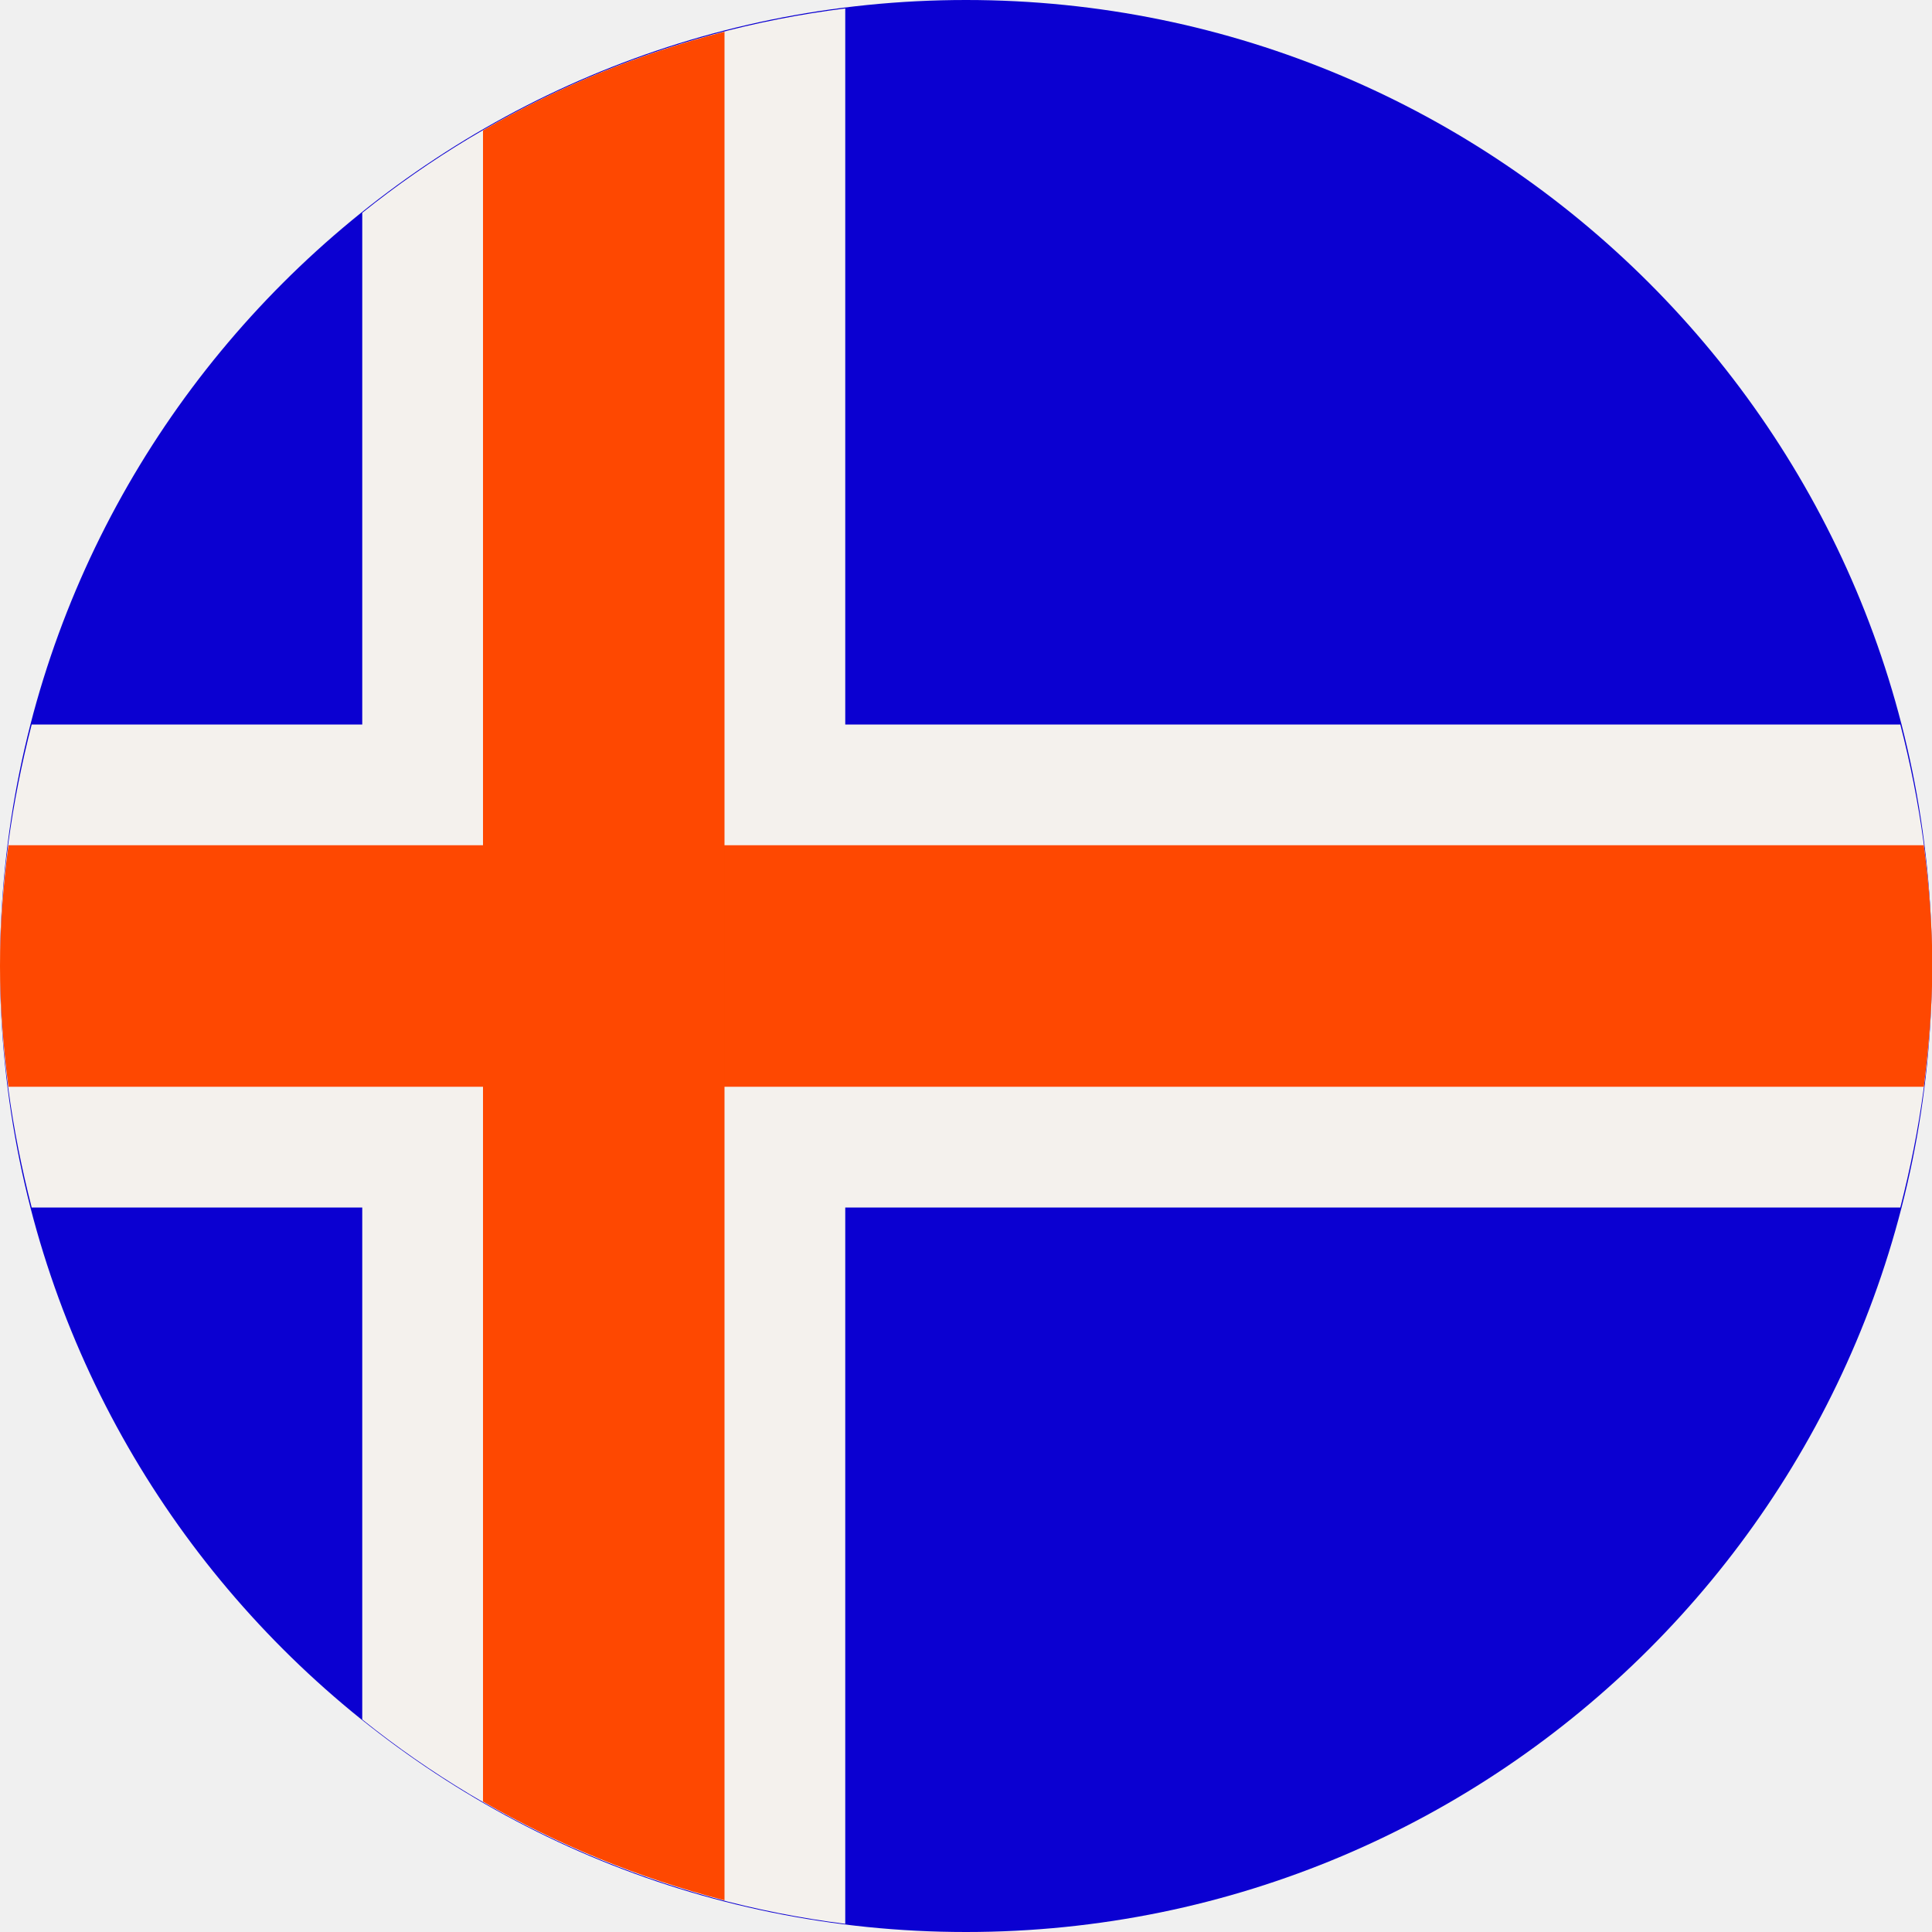
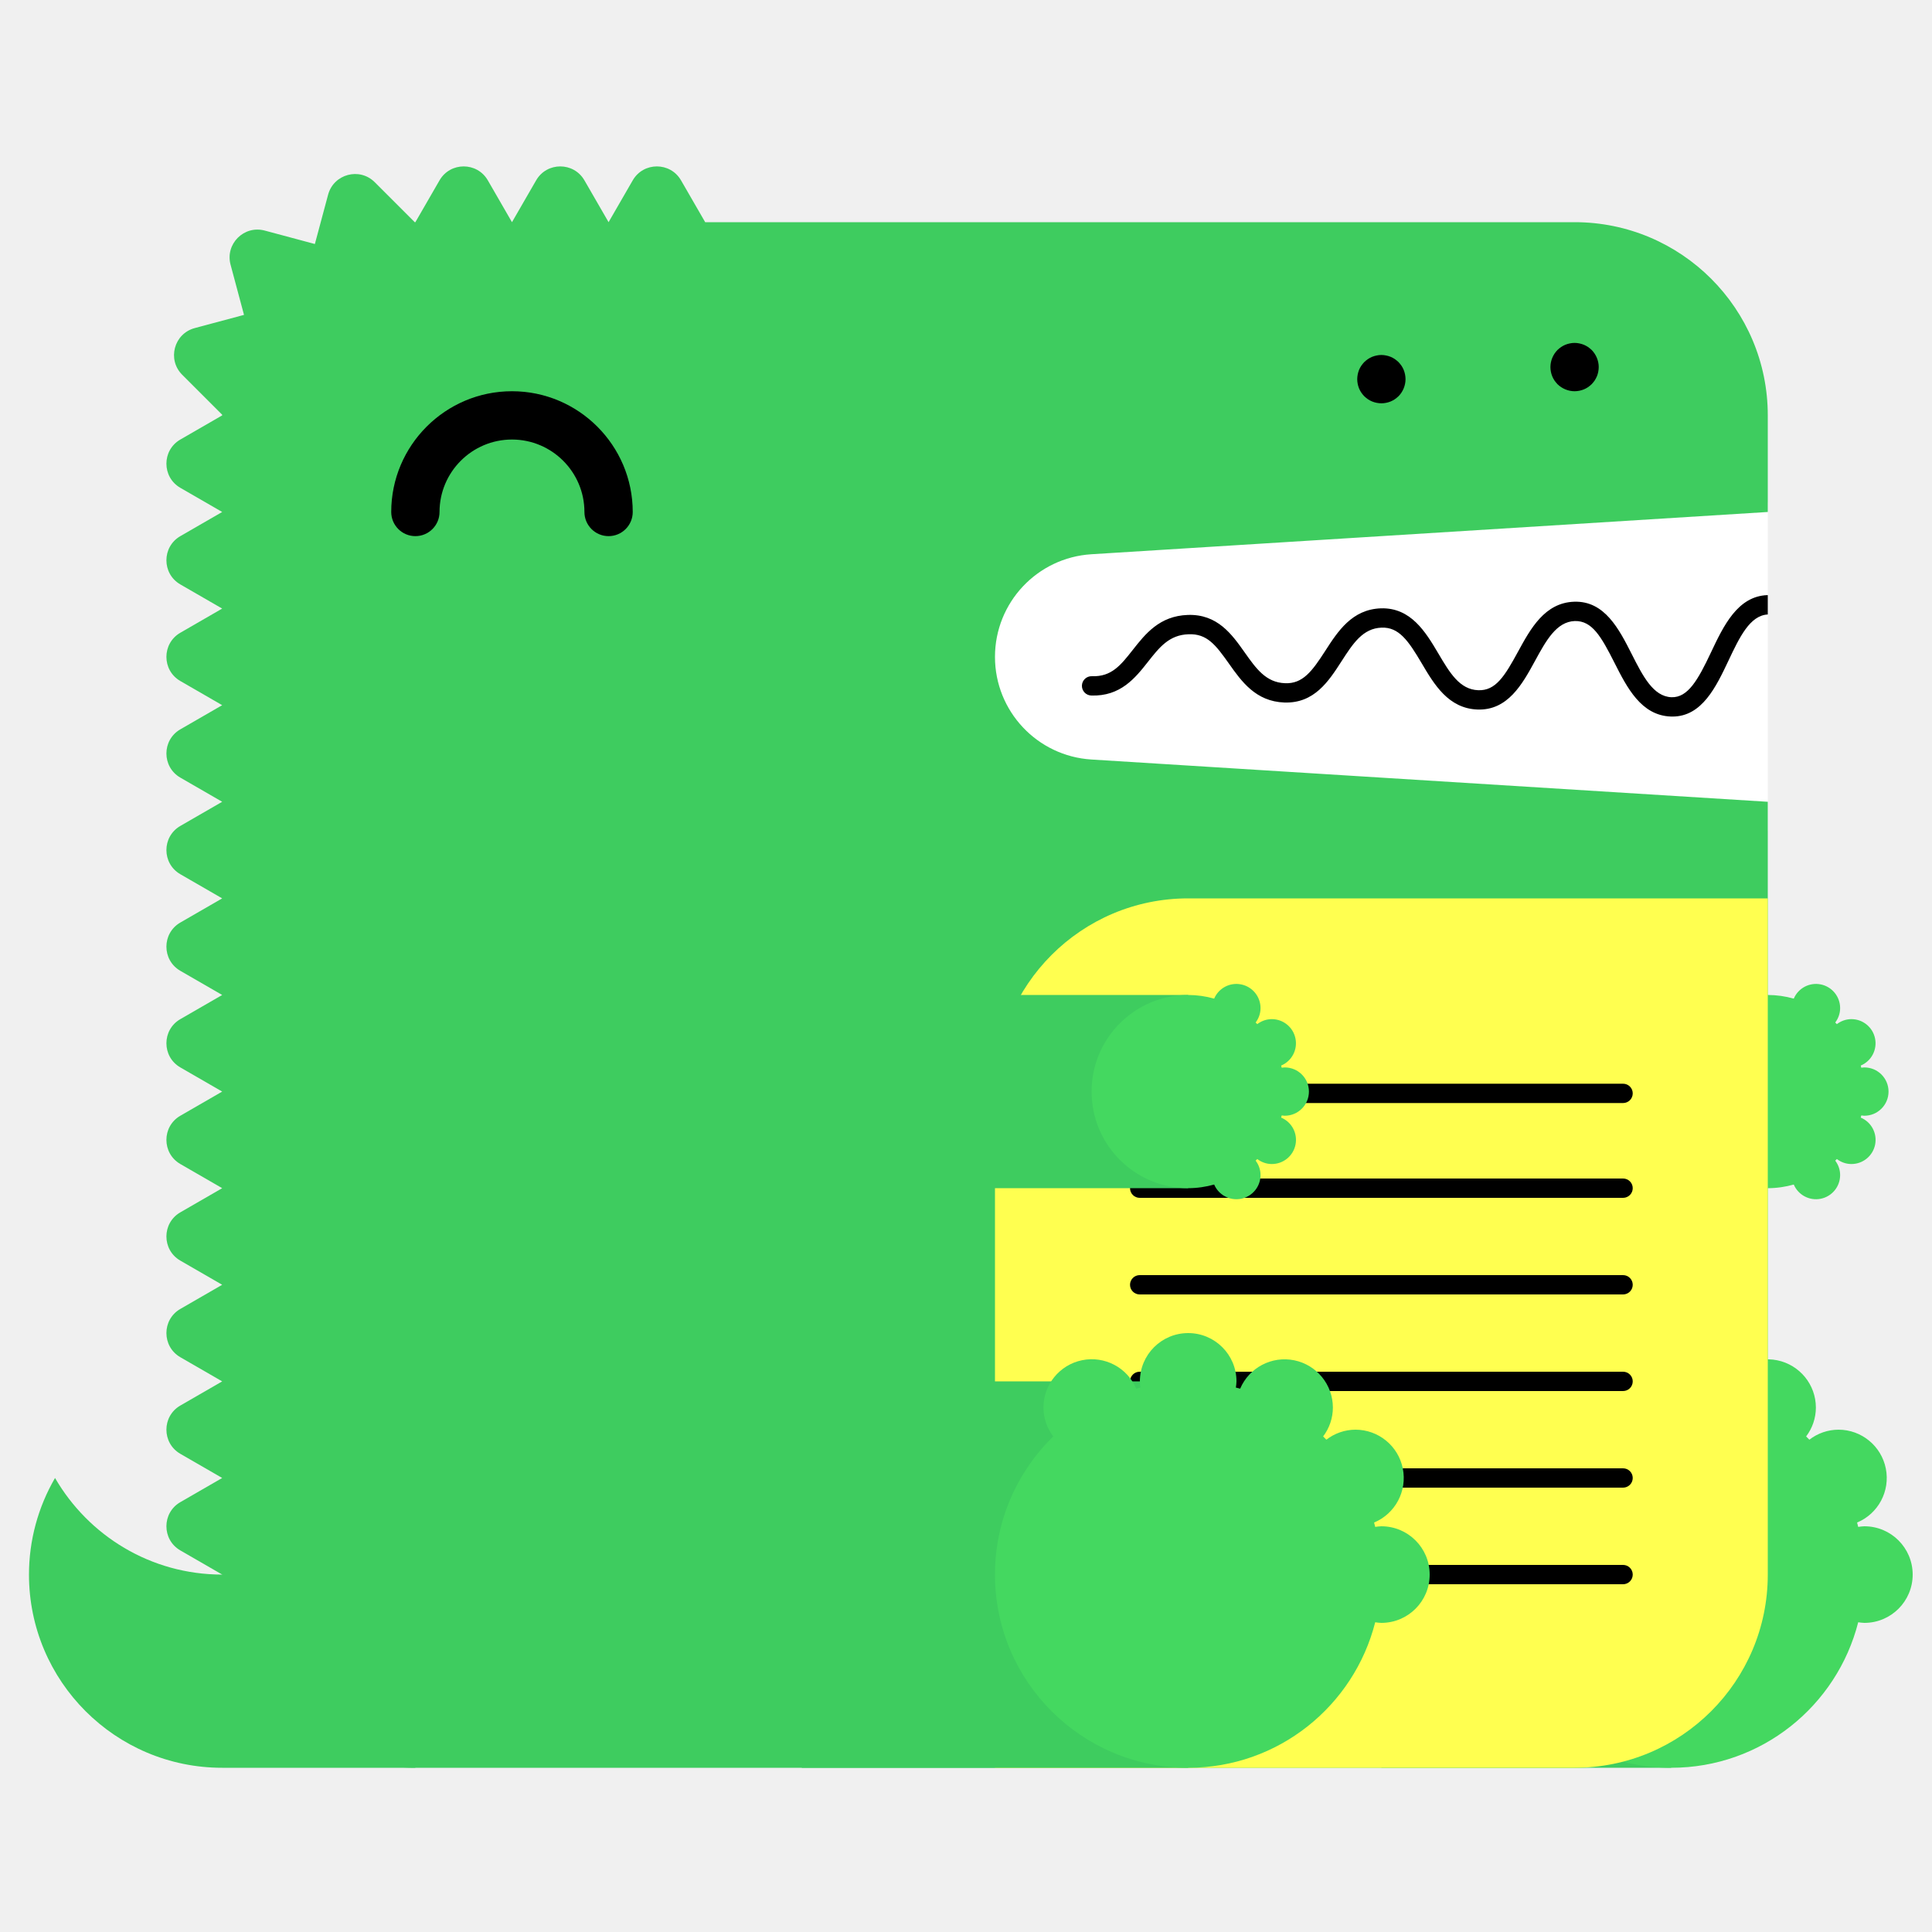
- <svg xmlns="http://www.w3.org/2000/svg" version="1.1" id="Layer_1" x="0px" y="0px" viewBox="0 0 64 64" style="enable-background:new 0 0 64 64;" xml:space="preserve">
-   <style type="text/css">
- 	.st0{fill:#0B00D1;}
- 	.st1{fill:#F4F1ED;}
- 	.st2{fill:#FE4801;}
- </style>
-   <g>
-     <circle class="st0" cx="32" cy="32" r="32" />
-     <path class="st1" d="M1.05,24C0.39,26.56,0,29.23,0,32s0.39,5.44,1.05,8h61.9c0.66-2.56,1.05-5.23,1.05-8s-0.39-5.44-1.05-8H1.05z" />
-     <path class="st1" d="M12,56.96c4.5,3.61,9.99,6.01,16,6.77V0.28c-6.01,0.75-11.5,3.16-16,6.77V56.96z" />
-     <g>
-       <path class="st2" d="M0.28,28C0.11,29.31,0,30.64,0,32s0.11,2.69,0.28,4h63.45c0.16-1.31,0.28-2.64,0.28-4s-0.11-2.69-0.28-4H0.28    z" />
-     </g>
-     <path class="st2" d="M16,59.68c2.48,1.43,5.16,2.53,8,3.27V1.05c-2.84,0.73-5.52,1.83-8,3.27V59.68z" />
+ <svg xmlns="http://www.w3.org/2000/svg" width="200" height="200" viewBox="0 0 200 200">
+   <g fill="none" fill-rule="evenodd">
+     <path fill="#FFF" d="M99 52h84v34H99z" />
+     <path d="M23 163c-7.398 0-13.843-4.027-17.303-10A19.886 19.886 0 0 0 3 163c0 11.046 8.954 20 20 20h20v-20H23z" fill="#3ECC5F" />
+     <path d="M112.98 57.376L183 53V43c0-11.046-8.954-20-20-20H73l-2.5-4.33c-1.112-1.925-3.889-1.925-5 0L63 23l-2.5-4.33c-1.111-1.925-3.889-1.925-5 0L53 23l-2.5-4.33c-1.111-1.925-3.889-1.925-5 0L43 23c-.022 0-.042.003-.065.003l-4.142-4.141c-1.57-1.571-4.252-.853-4.828 1.294l-1.369 5.104-5.192-1.392c-2.148-.575-4.111 1.389-3.535 3.536l1.39 5.193-5.102 1.367c-2.148.576-2.867 3.259-1.296 4.83l4.142 4.142c0 .021-.003.042-.003.064l-4.33 2.5c-1.925 1.111-1.925 3.889 0 5L23 53l-4.33 2.5c-1.925 1.111-1.925 3.889 0 5L23 63l-4.33 2.5c-1.925 1.111-1.925 3.889 0 5L23 73l-4.33 2.5c-1.925 1.111-1.925 3.889 0 5L23 83l-4.33 2.5c-1.925 1.111-1.925 3.889 0 5L23 93l-4.33 2.5c-1.925 1.111-1.925 3.889 0 5L23 103l-4.33 2.5c-1.925 1.111-1.925 3.889 0 5L23 113l-4.33 2.5c-1.925 1.111-1.925 3.889 0 5L23 123l-4.33 2.5c-1.925 1.111-1.925 3.889 0 5L23 133l-4.33 2.5c-1.925 1.111-1.925 3.889 0 5L23 143l-4.33 2.5c-1.925 1.111-1.925 3.889 0 5L23 153l-4.33 2.5c-1.925 1.111-1.925 3.889 0 5L23 163c0 11.046 8.954 20 20 20h120c11.046 0 20-8.954 20-20V83l-70.02-4.376A10.645 10.645 0 0 1 103 68c0-5.621 4.37-10.273 9.98-10.624" fill="#3ECC5F" />
+     <path fill="#3ECC5F" d="M143 183h30v-40h-30z" />
+     <path d="M193 158c-.219 0-.428.037-.639.064-.038-.15-.074-.301-.116-.451A5 5 0 0 0 190.32 148a4.96 4.96 0 0 0-3.016 1.036 26.531 26.531 0 0 0-.335-.336 4.955 4.955 0 0 0 1.011-2.987 5 5 0 0 0-9.599-1.959c-.148-.042-.297-.077-.445-.115.027-.211.064-.42.064-.639a5 5 0 0 0-5-5 5 5 0 0 0-5 5c0 .219.037.428.064.639-.148.038-.297.073-.445.115a4.998 4.998 0 0 0-9.599 1.959c0 1.125.384 2.151 1.011 2.987-3.717 3.632-6.031 8.693-6.031 14.3 0 11.046 8.954 20 20 20 9.339 0 17.16-6.41 19.361-15.064.211.027.42.064.639.064a5 5 0 0 0 5-5 5 5 0 0 0-5-5" fill="#44D860" />
+     <path fill="#3ECC5F" d="M153 123h30v-20h-30z" />
+     <path d="M193 115.5a2.5 2.5 0 1 0 0-5c-.109 0-.214.019-.319.032-.02-.075-.037-.15-.058-.225a2.501 2.501 0 0 0-.963-4.807c-.569 0-1.088.197-1.508.518a6.653 6.653 0 0 0-.168-.168c.314-.417.506-.931.506-1.494a2.5 2.5 0 0 0-4.8-.979A9.987 9.987 0 0 0 183 103c-5.522 0-10 4.478-10 10s4.478 10 10 10c.934 0 1.833-.138 2.69-.377a2.5 2.5 0 0 0 4.8-.979c0-.563-.192-1.077-.506-1.494.057-.055.113-.111.168-.168.42.321.939.518 1.508.518a2.5 2.5 0 0 0 .963-4.807c.021-.074.038-.15.058-.225.105.013.21.032.319.032" fill="#44D860" />
+     <path d="M63 55.5a2.5 2.5 0 0 1-2.5-2.5c0-4.136-3.364-7.5-7.5-7.5s-7.5 3.364-7.5 7.5a2.5 2.5 0 1 1-5 0c0-6.893 5.607-12.5 12.5-12.5S65.5 46.107 65.5 53a2.5 2.5 0 0 1-2.5 2.5" fill="#000" />
+     <path d="M103 183h60c11.046 0 20-8.954 20-20V93h-60c-11.046 0-20 8.954-20 20v70z" fill="#FFFF50" />
+     <path d="M168.02 124h-50.04a1 1 0 1 1 0-2h50.04a1 1 0 1 1 0 2m0 20h-50.04a1 1 0 1 1 0-2h50.04a1 1 0 1 1 0 2m0 20h-50.04a1 1 0 1 1 0-2h50.04a1 1 0 1 1 0 2m0-49.814h-50.04a1 1 0 1 1 0-2h50.04a1 1 0 1 1 0 2m0 19.814h-50.04a1 1 0 1 1 0-2h50.04a1 1 0 1 1 0 2m0 20h-50.04a1 1 0 1 1 0-2h50.04a1 1 0 1 1 0 2M183 61.611c-.012 0-.022-.006-.034-.005-3.09.105-4.552 3.196-5.842 5.923-1.346 2.85-2.387 4.703-4.093 4.647-1.889-.068-2.969-2.202-4.113-4.46-1.314-2.594-2.814-5.536-5.963-5.426-3.046.104-4.513 2.794-5.807 5.167-1.377 2.528-2.314 4.065-4.121 3.994-1.927-.07-2.951-1.805-4.136-3.813-1.321-2.236-2.848-4.75-5.936-4.664-2.994.103-4.465 2.385-5.763 4.4-1.373 2.13-2.335 3.428-4.165 3.351-1.973-.07-2.992-1.51-4.171-3.177-1.324-1.873-2.816-3.993-5.895-3.89-2.928.1-4.399 1.97-5.696 3.618-1.232 1.564-2.194 2.802-4.229 2.724a1 1 0 0 0-.072 2c3.017.101 4.545-1.8 5.872-3.487 1.177-1.496 2.193-2.787 4.193-2.855 1.926-.082 2.829 1.115 4.195 3.045 1.297 1.834 2.769 3.914 5.731 4.021 3.103.104 4.596-2.215 5.918-4.267 1.182-1.834 2.202-3.417 4.15-3.484 1.793-.067 2.769 1.35 4.145 3.681 1.297 2.197 2.766 4.686 5.787 4.796 3.125.108 4.634-2.62 5.949-5.035 1.139-2.088 2.214-4.06 4.119-4.126 1.793-.042 2.728 1.595 4.111 4.33 1.292 2.553 2.757 5.445 5.825 5.556l.169.003c3.064 0 4.518-3.075 5.805-5.794 1.139-2.41 2.217-4.68 4.067-4.773v-2z" fill="#000" />
+     <path fill="#3ECC5F" d="M83 183h40v-40H83z" />
+     <path d="M143 158c-.219 0-.428.037-.639.064-.038-.15-.074-.301-.116-.451A5 5 0 0 0 140.32 148a4.96 4.96 0 0 0-3.016 1.036 26.531 26.531 0 0 0-.335-.336 4.955 4.955 0 0 0 1.011-2.987 5 5 0 0 0-9.599-1.959c-.148-.042-.297-.077-.445-.115.027-.211.064-.42.064-.639a5 5 0 0 0-5-5 5 5 0 0 0-5 5c0 .219.037.428.064.639-.148.038-.297.073-.445.115a4.998 4.998 0 0 0-9.599 1.959c0 1.125.384 2.151 1.011 2.987-3.717 3.632-6.031 8.693-6.031 14.3 0 11.046 8.954 20 20 20 9.339 0 17.16-6.41 19.361-15.064.211.027.42.064.639.064a5 5 0 0 0 5-5 5 5 0 0 0-5-5" fill="#44D860" />
+     <path fill="#3ECC5F" d="M83 123h40v-20H83z" />
+     <path d="M133 115.5a2.5 2.5 0 1 0 0-5c-.109 0-.214.019-.319.032-.02-.075-.037-.15-.058-.225a2.501 2.501 0 0 0-.963-4.807c-.569 0-1.088.197-1.508.518a6.653 6.653 0 0 0-.168-.168c.314-.417.506-.931.506-1.494a2.5 2.5 0 0 0-4.8-.979A9.987 9.987 0 0 0 123 103c-5.522 0-10 4.478-10 10s4.478 10 10 10c.934 0 1.833-.138 2.69-.377a2.5 2.5 0 0 0 4.8-.979c0-.563-.192-1.077-.506-1.494.057-.055.113-.111.168-.168.42.321.939.518 1.508.518a2.5 2.5 0 0 0 .963-4.807c.021-.074.038-.15.058-.225.105.013.21.032.319.032" fill="#44D860" />
+     <path d="M143 41.75c-.16 0-.33-.02-.49-.05a2.52 2.52 0 0 1-.47-.14c-.15-.06-.29-.14-.431-.23-.13-.09-.259-.2-.38-.31-.109-.12-.219-.24-.309-.38s-.17-.28-.231-.43a2.619 2.619 0 0 1-.189-.96c0-.16.02-.33.05-.49.03-.16.08-.31.139-.47.061-.15.141-.29.231-.43.09-.13.2-.26.309-.38.121-.11.25-.22.38-.31.141-.09.281-.17.431-.23.149-.06.31-.11.47-.14.32-.07.65-.07.98 0 .159.03.32.08.47.14.149.06.29.14.43.23.13.09.259.2.38.31.11.12.22.25.31.38.09.14.17.28.23.43.06.16.11.31.14.47.029.16.05.33.05.49 0 .66-.271 1.31-.73 1.77-.121.11-.25.22-.38.31-.14.09-.281.17-.43.23a2.565 2.565 0 0 1-.96.19m20-1.25c-.66 0-1.3-.27-1.771-.73a3.802 3.802 0 0 1-.309-.38c-.09-.14-.17-.28-.231-.43a2.619 2.619 0 0 1-.189-.96c0-.66.27-1.3.729-1.77.121-.11.25-.22.38-.31.141-.09.281-.17.431-.23.149-.06.31-.11.47-.14.32-.07.66-.07.98 0 .159.03.32.08.47.14.149.06.29.14.43.23.13.09.259.2.38.31.459.47.73 1.11.73 1.77 0 .16-.021.33-.05.49-.03.16-.08.32-.14.47-.07.15-.14.29-.23.43-.09.13-.2.26-.31.38-.121.11-.25.22-.38.31-.14.09-.281.17-.43.23a2.565 2.565 0 0 1-.96.19" fill="#000" />
  </g>
</svg>
